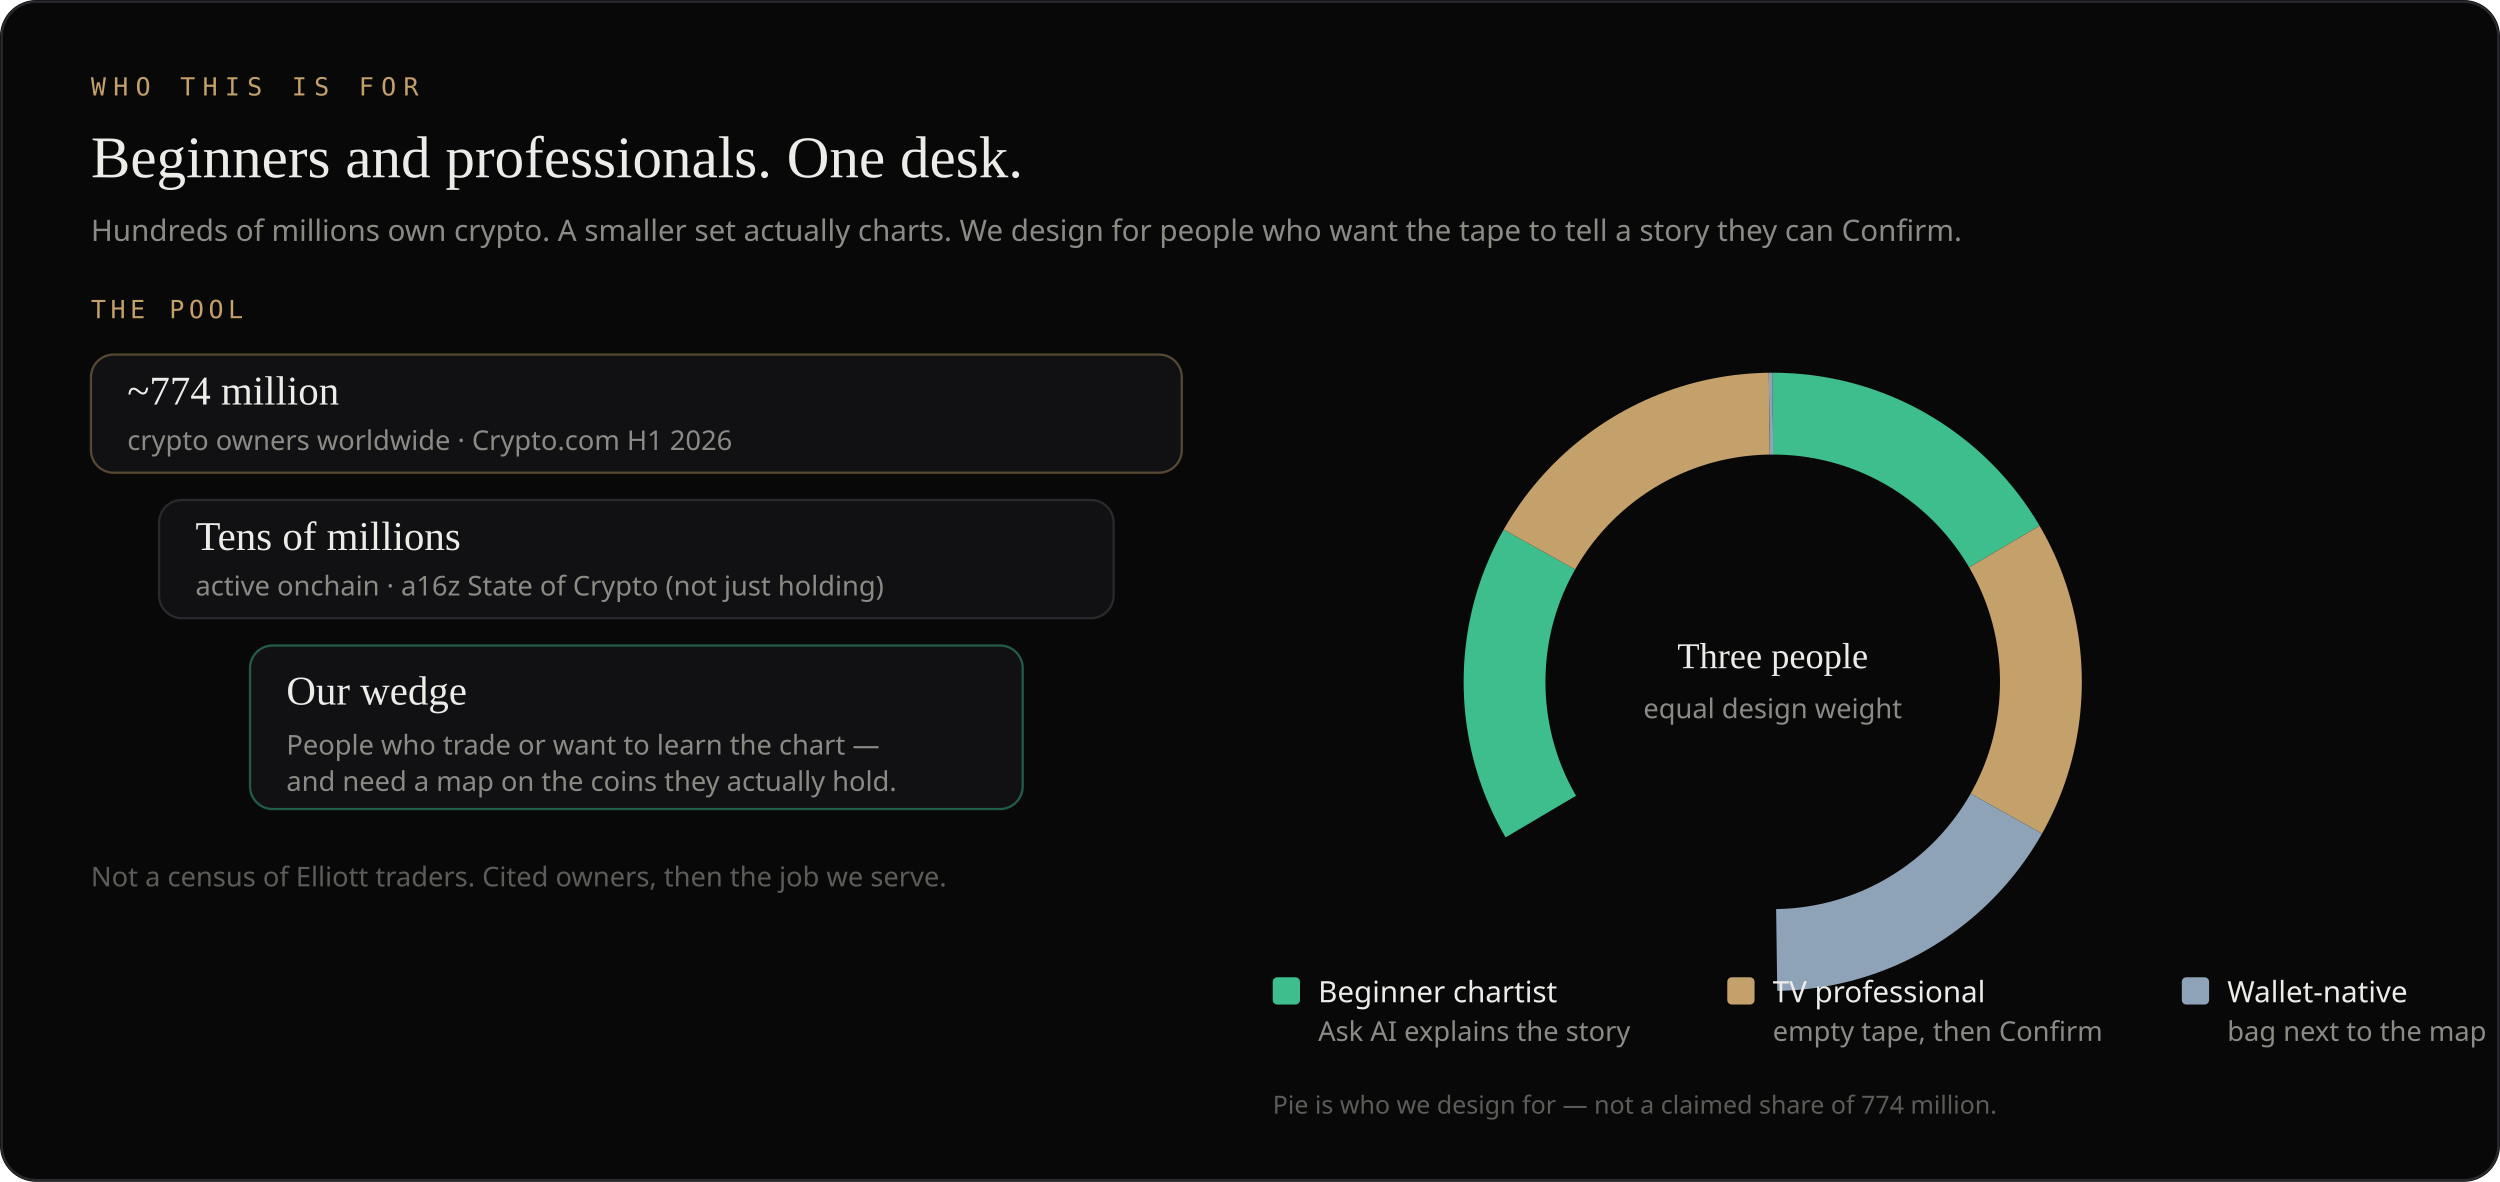
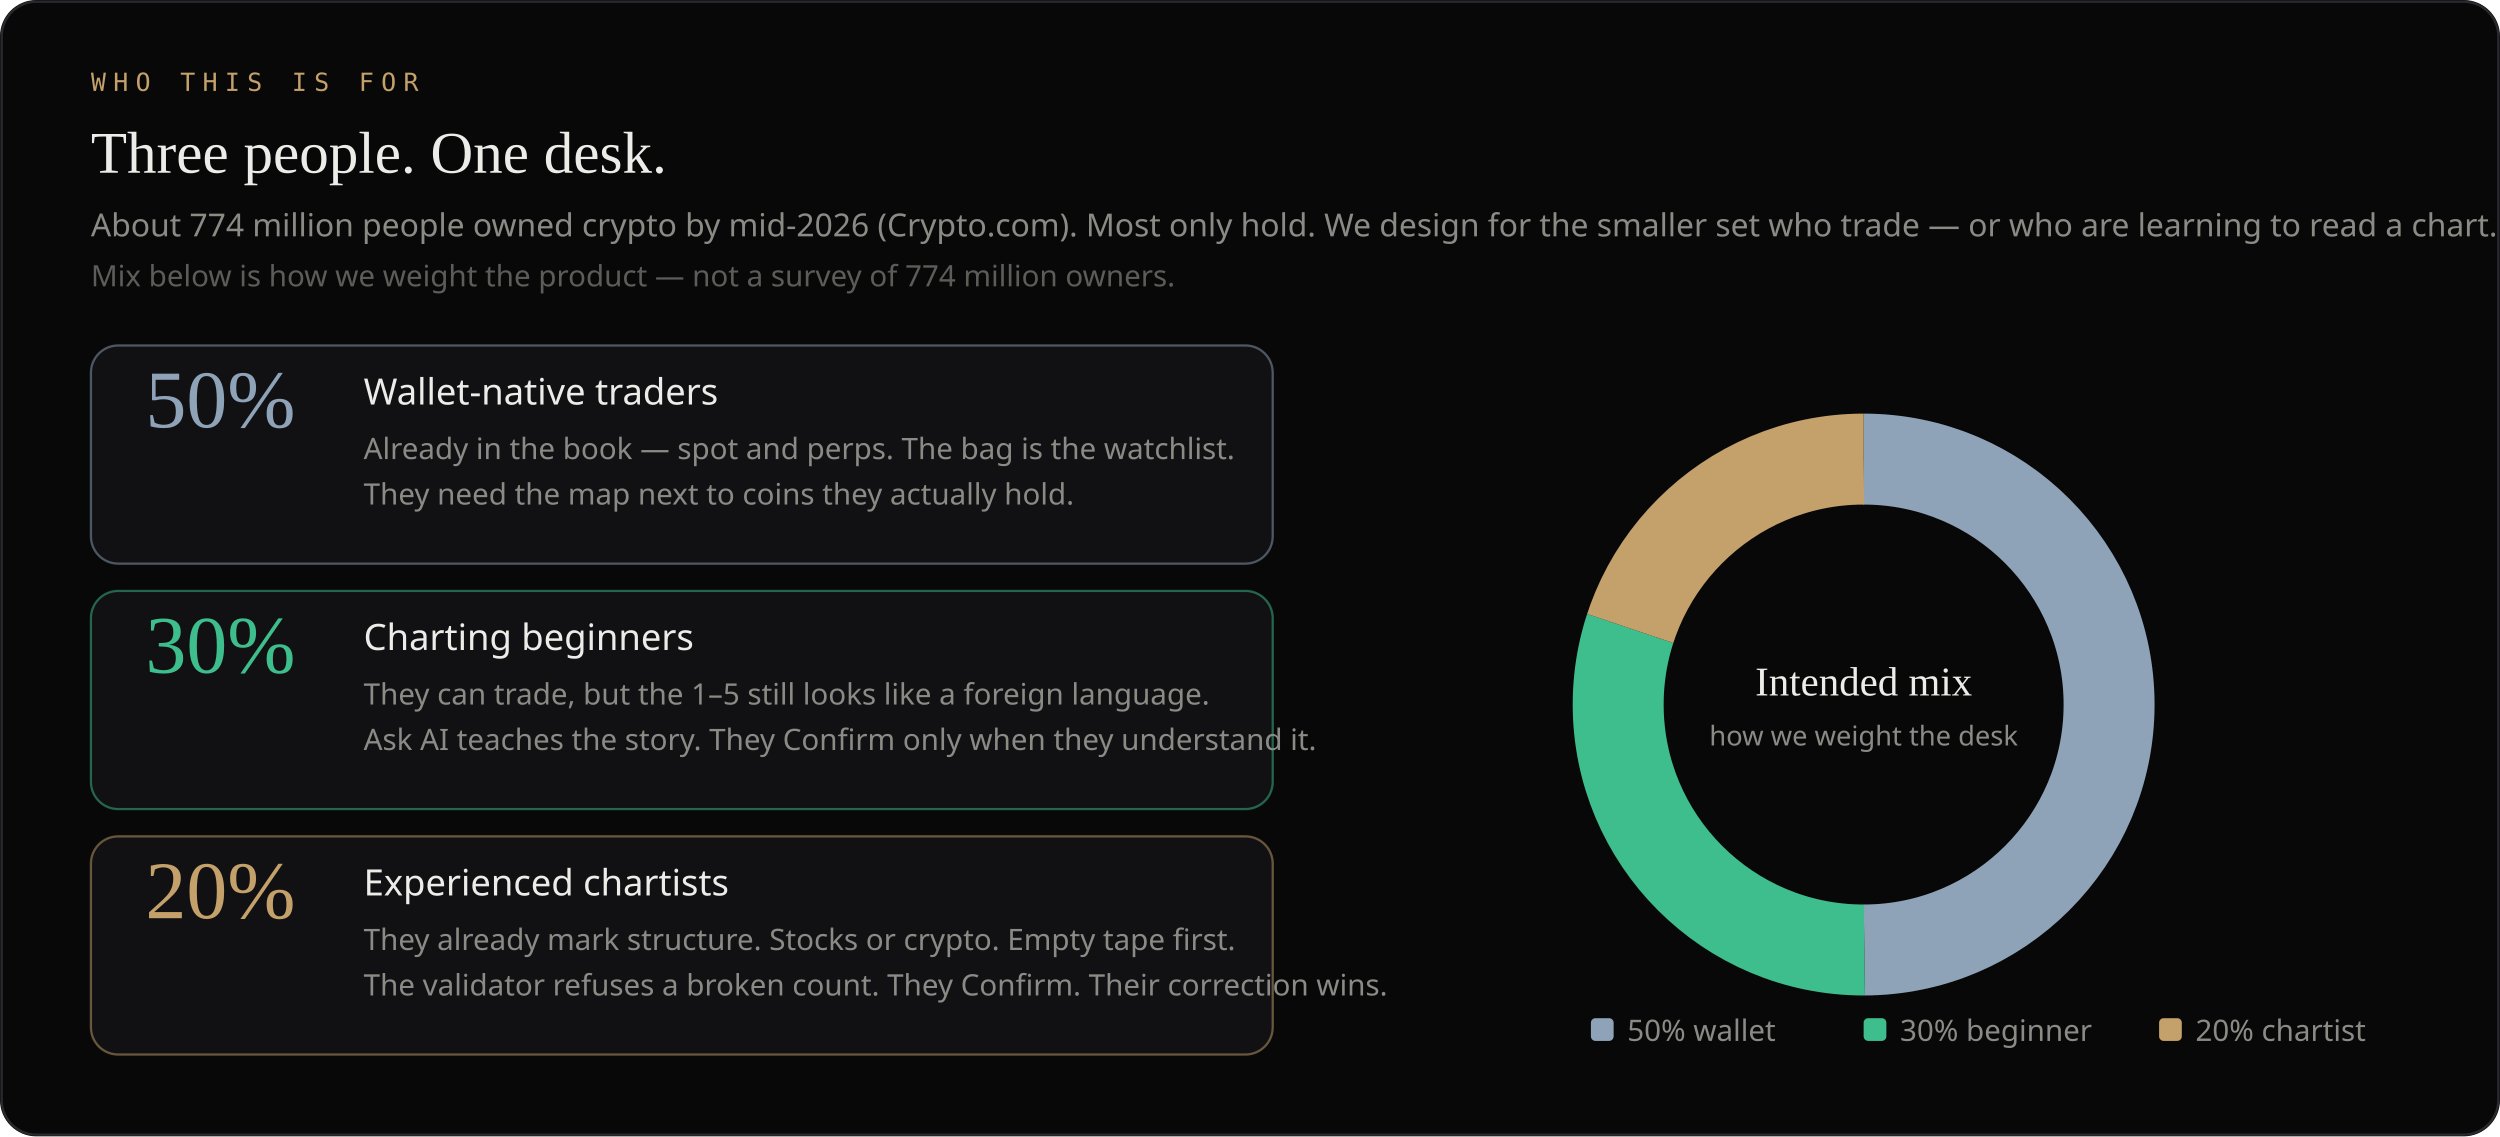
- <svg xmlns="http://www.w3.org/2000/svg" width="1100" height="520" viewBox="0 0 1100 520" role="img" aria-label="Who TradeCharts is for — beginners and professionals, chartists and wallet-native traders">
-   <rect width="1100" height="520" rx="16" fill="#080809" />
-   <rect x="0.75" y="0.75" width="1098.5" height="518.5" rx="15.25" fill="none" stroke="#2a2a2e" />
-   <text x="40" y="42" font-family="ui-monospace, SFMono-Regular, Menlo, Consolas, monospace" font-size="11" letter-spacing="3.2" fill="#c4a06a">WHO THIS IS FOR</text>
-   <text x="40" y="78" font-family="Georgia, 'Iowan Old Style', Times New Roman, serif" font-size="26" fill="#ecece8">Beginners and professionals. One desk.</text>
-   <text x="40" y="106" font-family="ui-sans-serif, system-ui, Segoe UI, sans-serif" font-size="13" fill="#8b8b86">Hundreds of millions own crypto. A smaller set actually charts. We design for people who want the tape to tell a story they can Confirm.</text>
-   <text x="40" y="140" font-family="ui-monospace, Menlo, Consolas, monospace" font-size="11" letter-spacing="2" fill="#c4a06a">THE POOL</text>
-   <rect x="40" y="156" width="480" height="52" rx="10" fill="#111114" stroke="#c4a06a" stroke-opacity="0.4" />
-   <text x="56" y="178" font-family="Georgia, Times New Roman, serif" font-size="18" fill="#ecece8">~774 million</text>
-   <text x="56" y="198" font-family="ui-sans-serif, system-ui, sans-serif" font-size="12" fill="#8b8b86">crypto owners worldwide · Crypto.com H1 2026</text>
-   <rect x="70" y="220" width="420" height="52" rx="10" fill="#111114" stroke="#2a2a2e" />
-   <text x="86" y="242" font-family="Georgia, Times New Roman, serif" font-size="18" fill="#ecece8">Tens of millions</text>
-   <text x="86" y="262" font-family="ui-sans-serif, system-ui, sans-serif" font-size="12" fill="#8b8b86">active onchain · a16z State of Crypto (not just holding)</text>
-   <rect x="110" y="284" width="340" height="72" rx="10" fill="#111114" stroke="#3dbe8c" stroke-opacity="0.45" />
-   <text x="126" y="310" font-family="Georgia, Times New Roman, serif" font-size="18" fill="#ecece8">Our wedge</text>
-   <text x="126" y="332" font-family="ui-sans-serif, system-ui, sans-serif" font-size="12" fill="#8b8b86">People who trade or want to learn the chart —</text>
-   <text x="126" y="348" font-family="ui-sans-serif, system-ui, sans-serif" font-size="12" fill="#8b8b86">and need a map on the coins they actually hold.</text>
-   <text x="40" y="390" font-family="ui-sans-serif, system-ui, sans-serif" font-size="12" fill="#5c5c58">Not a census of Elliott traders. Cited owners, then the job we serve.</text>
-   <g transform="translate(780,300)">
-     <circle r="118" fill="none" stroke="#3dbe8c" stroke-width="36" stroke-dasharray="123 371" stroke-dashoffset="0" transform="rotate(-90)" />
-     <circle r="118" fill="none" stroke="#c4a06a" stroke-width="36" stroke-dasharray="123 371" stroke-dashoffset="-123" transform="rotate(-90)" />
-     <circle r="118" fill="none" stroke="#8fa3b8" stroke-width="36" stroke-dasharray="123 371" stroke-dashoffset="-246" transform="rotate(-90)" />
-     <text text-anchor="middle" y="-6" font-family="Georgia, Times New Roman, serif" font-size="16" fill="#ecece8">Three people</text>
-     <text text-anchor="middle" y="16" font-family="ui-sans-serif, system-ui, sans-serif" font-size="12" fill="#8b8b86">equal design weight</text>
+ <svg xmlns="http://www.w3.org/2000/svg" width="1100" height="500" viewBox="0 0 1100 500" role="img" aria-label="Who TradeCharts is for: wallet-native traders, charting beginners, experienced chartists">
+   <rect width="1100" height="500" rx="16" fill="#080809" />
+   <rect x="0.75" y="0.75" width="1098.5" height="498.5" rx="15.25" fill="none" stroke="#2a2a2e" />
+   <text x="40" y="40" font-family="ui-monospace, SFMono-Regular, Menlo, Consolas, monospace" font-size="11" letter-spacing="3.2" fill="#c4a06a">WHO THIS IS FOR</text>
+   <text x="40" y="76" font-family="Georgia, 'Iowan Old Style', Times New Roman, serif" font-size="26" fill="#ecece8">Three people. One desk.</text>
+   <text x="40" y="104" font-family="ui-sans-serif, system-ui, Segoe UI, sans-serif" font-size="14" fill="#8b8b86">About 774 million people owned crypto by mid-2026 (Crypto.com). Most only hold. We design for the smaller set who trade — or who are learning to read a chart.</text>
+   <text x="40" y="126" font-family="ui-sans-serif, system-ui, sans-serif" font-size="13" fill="#5c5c58">Mix below is how we weight the product — not a survey of 774 million owners.</text>
+   <g>
+     <rect x="40" y="152" width="520" height="96" rx="12" fill="#111114" stroke="#8fa3b8" stroke-opacity="0.5" />
+     <text x="64" y="188" font-family="Georgia, Times New Roman, serif" font-size="36" fill="#8fa3b8">50%</text>
+     <text x="160" y="178" font-family="ui-sans-serif, system-ui, sans-serif" font-size="16" fill="#ecece8">Wallet-native traders</text>
+     <text x="160" y="202" font-family="ui-sans-serif, system-ui, sans-serif" font-size="13" fill="#8b8b86">Already in the book — spot and perps. The bag is the watchlist.</text>
+     <text x="160" y="222" font-family="ui-sans-serif, system-ui, sans-serif" font-size="13" fill="#8b8b86">They need the map next to coins they actually hold.</text>
+   </g>
+   <g>
+     <rect x="40" y="260" width="520" height="96" rx="12" fill="#111114" stroke="#3dbe8c" stroke-opacity="0.5" />
+     <text x="64" y="296" font-family="Georgia, Times New Roman, serif" font-size="36" fill="#3dbe8c">30%</text>
+     <text x="160" y="286" font-family="ui-sans-serif, system-ui, sans-serif" font-size="16" fill="#ecece8">Charting beginners</text>
+     <text x="160" y="310" font-family="ui-sans-serif, system-ui, sans-serif" font-size="13" fill="#8b8b86">They can trade, but the 1–5 still looks like a foreign language.</text>
+     <text x="160" y="330" font-family="ui-sans-serif, system-ui, sans-serif" font-size="13" fill="#8b8b86">Ask AI teaches the story. They Confirm only when they understand it.</text>
+   </g>
+   <g>
+     <rect x="40" y="368" width="520" height="96" rx="12" fill="#111114" stroke="#c4a06a" stroke-opacity="0.5" />
+     <text x="64" y="404" font-family="Georgia, Times New Roman, serif" font-size="36" fill="#c4a06a">20%</text>
+     <text x="160" y="394" font-family="ui-sans-serif, system-ui, sans-serif" font-size="16" fill="#ecece8">Experienced chartists</text>
+     <text x="160" y="418" font-family="ui-sans-serif, system-ui, sans-serif" font-size="13" fill="#8b8b86">They already mark structure. Stocks or crypto. Empty tape first.</text>
+     <text x="160" y="438" font-family="ui-sans-serif, system-ui, sans-serif" font-size="13" fill="#8b8b86">The validator refuses a broken count. They Confirm. Their correction wins.</text>
+   </g>
+   <g transform="translate(820,310)">
+     <circle r="108" fill="none" stroke="#1a1a1e" stroke-width="40" />
+     <circle r="108" fill="none" stroke="#8fa3b8" stroke-width="40" stroke-dasharray="339 340" stroke-dashoffset="0" transform="rotate(-90)" />
+     <circle r="108" fill="none" stroke="#3dbe8c" stroke-width="40" stroke-dasharray="204 475" stroke-dashoffset="-339" transform="rotate(-90)" />
+     <circle r="108" fill="none" stroke="#c4a06a" stroke-width="40" stroke-dasharray="136 543" stroke-dashoffset="-543" transform="rotate(-90)" />
+     <text text-anchor="middle" y="-4" font-family="Georgia, Times New Roman, serif" font-size="18" fill="#ecece8">Intended mix</text>
+     <text text-anchor="middle" y="18" font-family="ui-sans-serif, system-ui, sans-serif" font-size="12" fill="#8b8b86">how we weight the desk</text>
  </g>
  <g font-family="ui-sans-serif, system-ui, sans-serif" font-size="13">
-     <rect x="560" y="430" width="12" height="12" rx="2" fill="#3dbe8c" />
-     <text x="580" y="441" fill="#ecece8">Beginner chartist</text>
-     <text x="580" y="458" fill="#8b8b86" font-size="12">Ask AI explains the story</text>
-     <rect x="760" y="430" width="12" height="12" rx="2" fill="#c4a06a" />
-     <text x="780" y="441" fill="#ecece8">TV professional</text>
-     <text x="780" y="458" fill="#8b8b86" font-size="12">empty tape, then Confirm</text>
-     <rect x="960" y="430" width="12" height="12" rx="2" fill="#8fa3b8" />
-     <text x="980" y="441" fill="#ecece8">Wallet-native</text>
-     <text x="980" y="458" fill="#8b8b86" font-size="12">bag next to the map</text>
+     <rect x="700" y="448" width="10" height="10" rx="2" fill="#8fa3b8" />
+     <text x="716" y="458" fill="#8b8b86">50% wallet</text>
+     <rect x="820" y="448" width="10" height="10" rx="2" fill="#3dbe8c" />
+     <text x="836" y="458" fill="#8b8b86">30% beginner</text>
+     <rect x="950" y="448" width="10" height="10" rx="2" fill="#c4a06a" />
+     <text x="966" y="458" fill="#8b8b86">20% chartist</text>
  </g>
-   <text x="560" y="490" font-family="ui-sans-serif, system-ui, sans-serif" font-size="11" fill="#5c5c58">Pie is who we design for — not a claimed share of 774 million.</text>
</svg>
